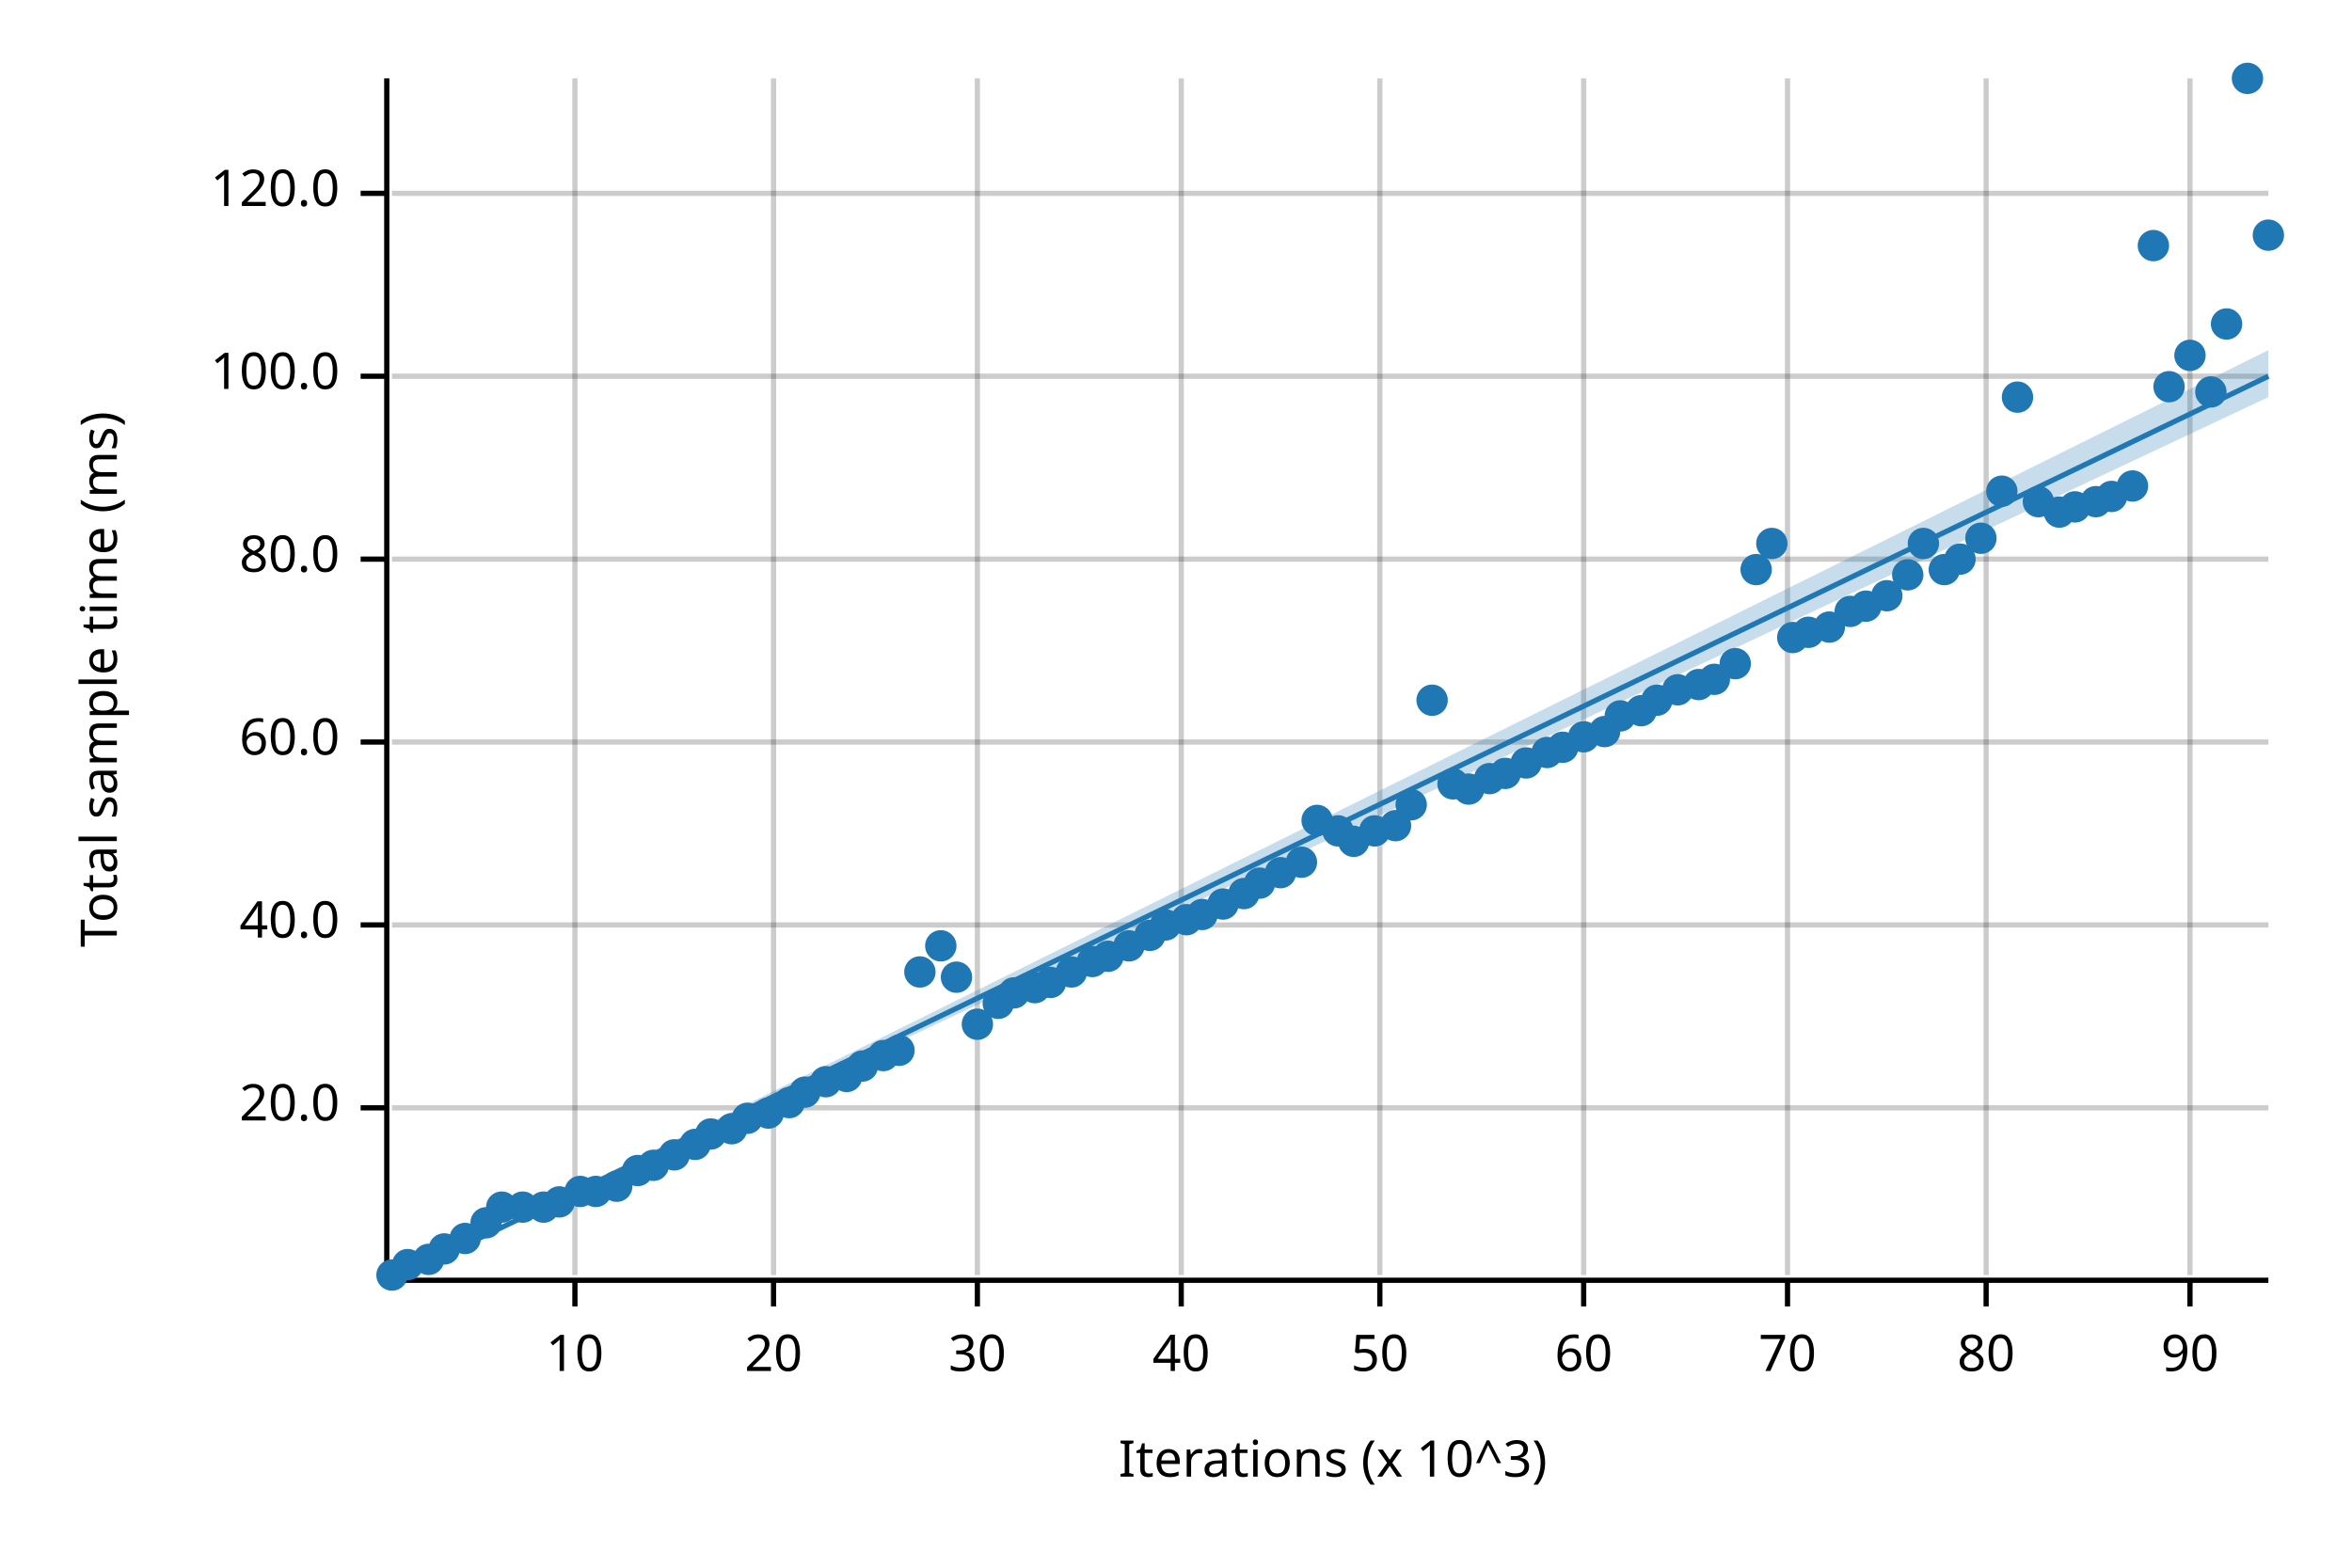
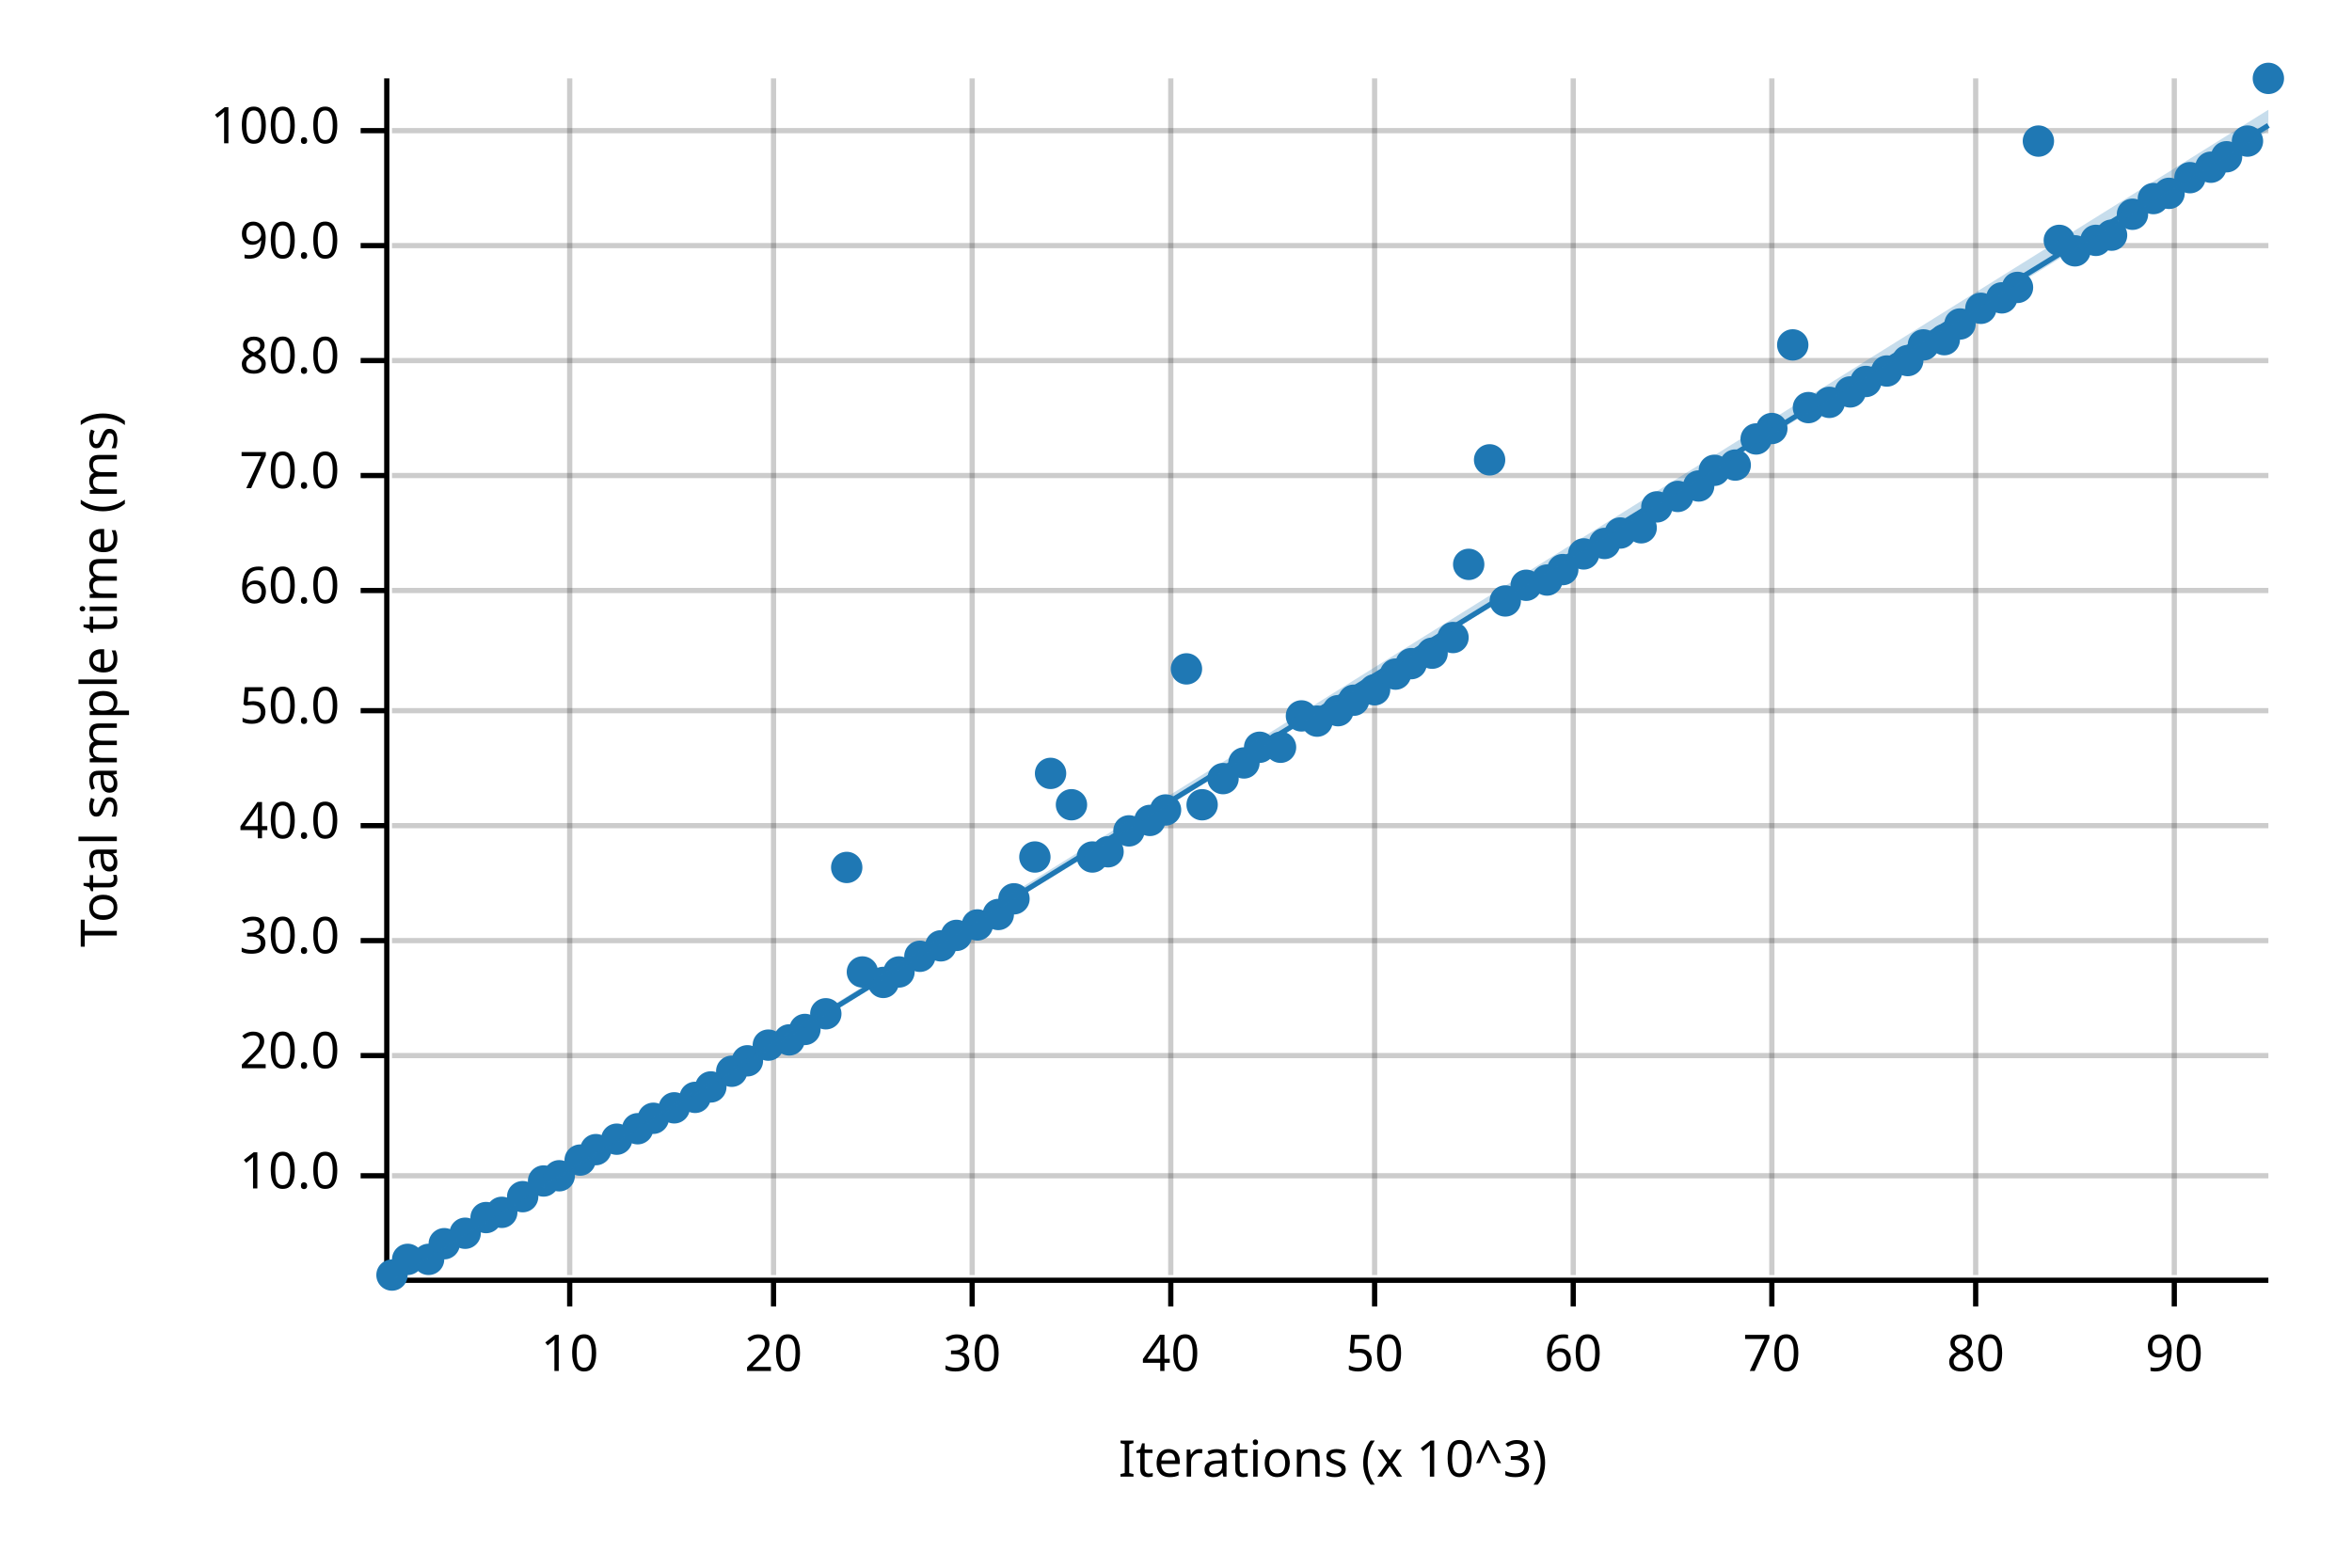
<svg xmlns="http://www.w3.org/2000/svg" width="450" height="300" viewBox="0 0 450 300">
  <text x="15" y="130" dy="0.76em" text-anchor="middle" font-family="sans-serif" font-size="9.677" opacity="1" fill="#000000" transform="rotate(270, 15, 130)">
Total sample time (ms)
</text>
  <text x="255" y="285" dy="-0.5ex" text-anchor="middle" font-family="sans-serif" font-size="9.677" opacity="1" fill="#000000">
Iterations (x 10^3)
</text>
-   <line opacity="0.2" stroke="#000000" stroke-width="1" x1="110" y1="244" x2="110" y2="15" />
+   <line opacity="0.2" stroke="#000000" stroke-width="1" x1="109" y1="244" x2="109" y2="15" />
  <line opacity="0.2" stroke="#000000" stroke-width="1" x1="148" y1="244" x2="148" y2="15" />
-   <line opacity="0.2" stroke="#000000" stroke-width="1" x1="187" y1="244" x2="187" y2="15" />
-   <line opacity="0.2" stroke="#000000" stroke-width="1" x1="226" y1="244" x2="226" y2="15" />
-   <line opacity="0.2" stroke="#000000" stroke-width="1" x1="264" y1="244" x2="264" y2="15" />
-   <line opacity="0.2" stroke="#000000" stroke-width="1" x1="303" y1="244" x2="303" y2="15" />
-   <line opacity="0.2" stroke="#000000" stroke-width="1" x1="342" y1="244" x2="342" y2="15" />
-   <line opacity="0.2" stroke="#000000" stroke-width="1" x1="380" y1="244" x2="380" y2="15" />
-   <line opacity="0.2" stroke="#000000" stroke-width="1" x1="419" y1="244" x2="419" y2="15" />
-   <line opacity="0.2" stroke="#000000" stroke-width="1" x1="75" y1="212" x2="434" y2="212" />
-   <line opacity="0.2" stroke="#000000" stroke-width="1" x1="75" y1="177" x2="434" y2="177" />
-   <line opacity="0.2" stroke="#000000" stroke-width="1" x1="75" y1="142" x2="434" y2="142" />
-   <line opacity="0.2" stroke="#000000" stroke-width="1" x1="75" y1="107" x2="434" y2="107" />
-   <line opacity="0.2" stroke="#000000" stroke-width="1" x1="75" y1="72" x2="434" y2="72" />
-   <line opacity="0.2" stroke="#000000" stroke-width="1" x1="75" y1="37" x2="434" y2="37" />
+   <line opacity="0.2" stroke="#000000" stroke-width="1" x1="186" y1="244" x2="186" y2="15" />
+   <line opacity="0.2" stroke="#000000" stroke-width="1" x1="224" y1="244" x2="224" y2="15" />
+   <line opacity="0.2" stroke="#000000" stroke-width="1" x1="263" y1="244" x2="263" y2="15" />
+   <line opacity="0.2" stroke="#000000" stroke-width="1" x1="301" y1="244" x2="301" y2="15" />
+   <line opacity="0.2" stroke="#000000" stroke-width="1" x1="339" y1="244" x2="339" y2="15" />
+   <line opacity="0.2" stroke="#000000" stroke-width="1" x1="378" y1="244" x2="378" y2="15" />
+   <line opacity="0.2" stroke="#000000" stroke-width="1" x1="416" y1="244" x2="416" y2="15" />
+   <line opacity="0.2" stroke="#000000" stroke-width="1" x1="75" y1="225" x2="434" y2="225" />
+   <line opacity="0.2" stroke="#000000" stroke-width="1" x1="75" y1="202" x2="434" y2="202" />
+   <line opacity="0.2" stroke="#000000" stroke-width="1" x1="75" y1="180" x2="434" y2="180" />
+   <line opacity="0.2" stroke="#000000" stroke-width="1" x1="75" y1="158" x2="434" y2="158" />
+   <line opacity="0.2" stroke="#000000" stroke-width="1" x1="75" y1="136" x2="434" y2="136" />
+   <line opacity="0.2" stroke="#000000" stroke-width="1" x1="75" y1="113" x2="434" y2="113" />
+   <line opacity="0.2" stroke="#000000" stroke-width="1" x1="75" y1="91" x2="434" y2="91" />
+   <line opacity="0.2" stroke="#000000" stroke-width="1" x1="75" y1="69" x2="434" y2="69" />
+   <line opacity="0.2" stroke="#000000" stroke-width="1" x1="75" y1="47" x2="434" y2="47" />
+   <line opacity="0.2" stroke="#000000" stroke-width="1" x1="75" y1="25" x2="434" y2="25" />
  <polyline fill="none" opacity="1" stroke="#000000" stroke-width="1" points="74,15 74,244 " />
-   <text x="65" y="212" dy="0.5ex" text-anchor="end" font-family="sans-serif" font-size="9.677" opacity="1" fill="#000000">
+   <text x="65" y="225" dy="0.5ex" text-anchor="end" font-family="sans-serif" font-size="9.677" opacity="1" fill="#000000">
+ 10.0
+ </text>
+   <polyline fill="none" opacity="1" stroke="#000000" stroke-width="1" points="69,225 74,225 " />
+   <text x="65" y="202" dy="0.5ex" text-anchor="end" font-family="sans-serif" font-size="9.677" opacity="1" fill="#000000">
20.0
</text>
-   <polyline fill="none" opacity="1" stroke="#000000" stroke-width="1" points="69,212 74,212 " />
-   <text x="65" y="177" dy="0.5ex" text-anchor="end" font-family="sans-serif" font-size="9.677" opacity="1" fill="#000000">
+   <polyline fill="none" opacity="1" stroke="#000000" stroke-width="1" points="69,202 74,202 " />
+   <text x="65" y="180" dy="0.5ex" text-anchor="end" font-family="sans-serif" font-size="9.677" opacity="1" fill="#000000">
+ 30.0
+ </text>
+   <polyline fill="none" opacity="1" stroke="#000000" stroke-width="1" points="69,180 74,180 " />
+   <text x="65" y="158" dy="0.5ex" text-anchor="end" font-family="sans-serif" font-size="9.677" opacity="1" fill="#000000">
40.0
</text>
-   <polyline fill="none" opacity="1" stroke="#000000" stroke-width="1" points="69,177 74,177 " />
-   <text x="65" y="142" dy="0.5ex" text-anchor="end" font-family="sans-serif" font-size="9.677" opacity="1" fill="#000000">
+   <polyline fill="none" opacity="1" stroke="#000000" stroke-width="1" points="69,158 74,158 " />
+   <text x="65" y="136" dy="0.5ex" text-anchor="end" font-family="sans-serif" font-size="9.677" opacity="1" fill="#000000">
+ 50.0
+ </text>
+   <polyline fill="none" opacity="1" stroke="#000000" stroke-width="1" points="69,136 74,136 " />
+   <text x="65" y="113" dy="0.5ex" text-anchor="end" font-family="sans-serif" font-size="9.677" opacity="1" fill="#000000">
60.0
</text>
-   <polyline fill="none" opacity="1" stroke="#000000" stroke-width="1" points="69,142 74,142 " />
-   <text x="65" y="107" dy="0.5ex" text-anchor="end" font-family="sans-serif" font-size="9.677" opacity="1" fill="#000000">
+   <polyline fill="none" opacity="1" stroke="#000000" stroke-width="1" points="69,113 74,113 " />
+   <text x="65" y="91" dy="0.5ex" text-anchor="end" font-family="sans-serif" font-size="9.677" opacity="1" fill="#000000">
+ 70.0
+ </text>
+   <polyline fill="none" opacity="1" stroke="#000000" stroke-width="1" points="69,91 74,91 " />
+   <text x="65" y="69" dy="0.5ex" text-anchor="end" font-family="sans-serif" font-size="9.677" opacity="1" fill="#000000">
80.0
</text>
-   <polyline fill="none" opacity="1" stroke="#000000" stroke-width="1" points="69,107 74,107 " />
-   <text x="65" y="72" dy="0.5ex" text-anchor="end" font-family="sans-serif" font-size="9.677" opacity="1" fill="#000000">
+   <polyline fill="none" opacity="1" stroke="#000000" stroke-width="1" points="69,69 74,69 " />
+   <text x="65" y="47" dy="0.5ex" text-anchor="end" font-family="sans-serif" font-size="9.677" opacity="1" fill="#000000">
+ 90.0
+ </text>
+   <polyline fill="none" opacity="1" stroke="#000000" stroke-width="1" points="69,47 74,47 " />
+   <text x="65" y="25" dy="0.5ex" text-anchor="end" font-family="sans-serif" font-size="9.677" opacity="1" fill="#000000">
100.0
</text>
-   <polyline fill="none" opacity="1" stroke="#000000" stroke-width="1" points="69,72 74,72 " />
-   <text x="65" y="37" dy="0.5ex" text-anchor="end" font-family="sans-serif" font-size="9.677" opacity="1" fill="#000000">
- 120.0
- </text>
-   <polyline fill="none" opacity="1" stroke="#000000" stroke-width="1" points="69,37 74,37 " />
+   <polyline fill="none" opacity="1" stroke="#000000" stroke-width="1" points="69,25 74,25 " />
  <polyline fill="none" opacity="1" stroke="#000000" stroke-width="1" points="75,245 434,245 " />
-   <text x="110" y="255" dy="0.76em" text-anchor="middle" font-family="sans-serif" font-size="9.677" opacity="1" fill="#000000">
+   <text x="109" y="255" dy="0.76em" text-anchor="middle" font-family="sans-serif" font-size="9.677" opacity="1" fill="#000000">
10
</text>
-   <polyline fill="none" opacity="1" stroke="#000000" stroke-width="1" points="110,245 110,250 " />
+   <polyline fill="none" opacity="1" stroke="#000000" stroke-width="1" points="109,245 109,250 " />
  <text x="148" y="255" dy="0.76em" text-anchor="middle" font-family="sans-serif" font-size="9.677" opacity="1" fill="#000000">
20
</text>
  <polyline fill="none" opacity="1" stroke="#000000" stroke-width="1" points="148,245 148,250 " />
-   <text x="187" y="255" dy="0.76em" text-anchor="middle" font-family="sans-serif" font-size="9.677" opacity="1" fill="#000000">
+   <text x="186" y="255" dy="0.76em" text-anchor="middle" font-family="sans-serif" font-size="9.677" opacity="1" fill="#000000">
30
</text>
-   <polyline fill="none" opacity="1" stroke="#000000" stroke-width="1" points="187,245 187,250 " />
-   <text x="226" y="255" dy="0.76em" text-anchor="middle" font-family="sans-serif" font-size="9.677" opacity="1" fill="#000000">
+   <polyline fill="none" opacity="1" stroke="#000000" stroke-width="1" points="186,245 186,250 " />
+   <text x="224" y="255" dy="0.76em" text-anchor="middle" font-family="sans-serif" font-size="9.677" opacity="1" fill="#000000">
40
</text>
-   <polyline fill="none" opacity="1" stroke="#000000" stroke-width="1" points="226,245 226,250 " />
-   <text x="264" y="255" dy="0.76em" text-anchor="middle" font-family="sans-serif" font-size="9.677" opacity="1" fill="#000000">
+   <polyline fill="none" opacity="1" stroke="#000000" stroke-width="1" points="224,245 224,250 " />
+   <text x="263" y="255" dy="0.76em" text-anchor="middle" font-family="sans-serif" font-size="9.677" opacity="1" fill="#000000">
50
</text>
-   <polyline fill="none" opacity="1" stroke="#000000" stroke-width="1" points="264,245 264,250 " />
-   <text x="303" y="255" dy="0.76em" text-anchor="middle" font-family="sans-serif" font-size="9.677" opacity="1" fill="#000000">
+   <polyline fill="none" opacity="1" stroke="#000000" stroke-width="1" points="263,245 263,250 " />
+   <text x="301" y="255" dy="0.76em" text-anchor="middle" font-family="sans-serif" font-size="9.677" opacity="1" fill="#000000">
60
</text>
-   <polyline fill="none" opacity="1" stroke="#000000" stroke-width="1" points="303,245 303,250 " />
-   <text x="342" y="255" dy="0.76em" text-anchor="middle" font-family="sans-serif" font-size="9.677" opacity="1" fill="#000000">
+   <polyline fill="none" opacity="1" stroke="#000000" stroke-width="1" points="301,245 301,250 " />
+   <text x="339" y="255" dy="0.76em" text-anchor="middle" font-family="sans-serif" font-size="9.677" opacity="1" fill="#000000">
70
</text>
-   <polyline fill="none" opacity="1" stroke="#000000" stroke-width="1" points="342,245 342,250 " />
-   <text x="380" y="255" dy="0.76em" text-anchor="middle" font-family="sans-serif" font-size="9.677" opacity="1" fill="#000000">
+   <polyline fill="none" opacity="1" stroke="#000000" stroke-width="1" points="339,245 339,250 " />
+   <text x="378" y="255" dy="0.76em" text-anchor="middle" font-family="sans-serif" font-size="9.677" opacity="1" fill="#000000">
80
</text>
-   <polyline fill="none" opacity="1" stroke="#000000" stroke-width="1" points="380,245 380,250 " />
-   <text x="419" y="255" dy="0.76em" text-anchor="middle" font-family="sans-serif" font-size="9.677" opacity="1" fill="#000000">
+   <polyline fill="none" opacity="1" stroke="#000000" stroke-width="1" points="378,245 378,250 " />
+   <text x="416" y="255" dy="0.76em" text-anchor="middle" font-family="sans-serif" font-size="9.677" opacity="1" fill="#000000">
90
</text>
-   <polyline fill="none" opacity="1" stroke="#000000" stroke-width="1" points="419,245 419,250 " />
+   <polyline fill="none" opacity="1" stroke="#000000" stroke-width="1" points="416,245 416,250 " />
  <circle cx="75" cy="244" r="3" opacity="1" fill="#1F78B4" stroke="none" stroke-width="1" />
-   <circle cx="78" cy="242" r="3" opacity="1" fill="#1F78B4" stroke="none" stroke-width="1" />
+   <circle cx="78" cy="241" r="3" opacity="1" fill="#1F78B4" stroke="none" stroke-width="1" />
  <circle cx="82" cy="241" r="3" opacity="1" fill="#1F78B4" stroke="none" stroke-width="1" />
-   <circle cx="85" cy="239" r="3" opacity="1" fill="#1F78B4" stroke="none" stroke-width="1" />
-   <circle cx="89" cy="237" r="3" opacity="1" fill="#1F78B4" stroke="none" stroke-width="1" />
-   <circle cx="93" cy="234" r="3" opacity="1" fill="#1F78B4" stroke="none" stroke-width="1" />
-   <circle cx="96" cy="231" r="3" opacity="1" fill="#1F78B4" stroke="none" stroke-width="1" />
-   <circle cx="100" cy="231" r="3" opacity="1" fill="#1F78B4" stroke="none" stroke-width="1" />
-   <circle cx="104" cy="231" r="3" opacity="1" fill="#1F78B4" stroke="none" stroke-width="1" />
-   <circle cx="107" cy="230" r="3" opacity="1" fill="#1F78B4" stroke="none" stroke-width="1" />
-   <circle cx="111" cy="228" r="3" opacity="1" fill="#1F78B4" stroke="none" stroke-width="1" />
-   <circle cx="114" cy="228" r="3" opacity="1" fill="#1F78B4" stroke="none" stroke-width="1" />
-   <circle cx="118" cy="227" r="3" opacity="1" fill="#1F78B4" stroke="none" stroke-width="1" />
-   <circle cx="122" cy="224" r="3" opacity="1" fill="#1F78B4" stroke="none" stroke-width="1" />
-   <circle cx="125" cy="223" r="3" opacity="1" fill="#1F78B4" stroke="none" stroke-width="1" />
-   <circle cx="129" cy="221" r="3" opacity="1" fill="#1F78B4" stroke="none" stroke-width="1" />
-   <circle cx="133" cy="219" r="3" opacity="1" fill="#1F78B4" stroke="none" stroke-width="1" />
-   <circle cx="136" cy="217" r="3" opacity="1" fill="#1F78B4" stroke="none" stroke-width="1" />
-   <circle cx="140" cy="216" r="3" opacity="1" fill="#1F78B4" stroke="none" stroke-width="1" />
-   <circle cx="143" cy="214" r="3" opacity="1" fill="#1F78B4" stroke="none" stroke-width="1" />
-   <circle cx="147" cy="213" r="3" opacity="1" fill="#1F78B4" stroke="none" stroke-width="1" />
-   <circle cx="151" cy="211" r="3" opacity="1" fill="#1F78B4" stroke="none" stroke-width="1" />
-   <circle cx="154" cy="209" r="3" opacity="1" fill="#1F78B4" stroke="none" stroke-width="1" />
-   <circle cx="158" cy="207" r="3" opacity="1" fill="#1F78B4" stroke="none" stroke-width="1" />
-   <circle cx="162" cy="206" r="3" opacity="1" fill="#1F78B4" stroke="none" stroke-width="1" />
-   <circle cx="165" cy="204" r="3" opacity="1" fill="#1F78B4" stroke="none" stroke-width="1" />
-   <circle cx="169" cy="202" r="3" opacity="1" fill="#1F78B4" stroke="none" stroke-width="1" />
-   <circle cx="172" cy="201" r="3" opacity="1" fill="#1F78B4" stroke="none" stroke-width="1" />
-   <circle cx="176" cy="186" r="3" opacity="1" fill="#1F78B4" stroke="none" stroke-width="1" />
+   <circle cx="85" cy="238" r="3" opacity="1" fill="#1F78B4" stroke="none" stroke-width="1" />
+   <circle cx="89" cy="236" r="3" opacity="1" fill="#1F78B4" stroke="none" stroke-width="1" />
+   <circle cx="93" cy="233" r="3" opacity="1" fill="#1F78B4" stroke="none" stroke-width="1" />
+   <circle cx="96" cy="232" r="3" opacity="1" fill="#1F78B4" stroke="none" stroke-width="1" />
+   <circle cx="100" cy="229" r="3" opacity="1" fill="#1F78B4" stroke="none" stroke-width="1" />
+   <circle cx="104" cy="226" r="3" opacity="1" fill="#1F78B4" stroke="none" stroke-width="1" />
+   <circle cx="107" cy="225" r="3" opacity="1" fill="#1F78B4" stroke="none" stroke-width="1" />
+   <circle cx="111" cy="222" r="3" opacity="1" fill="#1F78B4" stroke="none" stroke-width="1" />
+   <circle cx="114" cy="220" r="3" opacity="1" fill="#1F78B4" stroke="none" stroke-width="1" />
+   <circle cx="118" cy="218" r="3" opacity="1" fill="#1F78B4" stroke="none" stroke-width="1" />
+   <circle cx="122" cy="216" r="3" opacity="1" fill="#1F78B4" stroke="none" stroke-width="1" />
+   <circle cx="125" cy="214" r="3" opacity="1" fill="#1F78B4" stroke="none" stroke-width="1" />
+   <circle cx="129" cy="212" r="3" opacity="1" fill="#1F78B4" stroke="none" stroke-width="1" />
+   <circle cx="133" cy="210" r="3" opacity="1" fill="#1F78B4" stroke="none" stroke-width="1" />
+   <circle cx="136" cy="208" r="3" opacity="1" fill="#1F78B4" stroke="none" stroke-width="1" />
+   <circle cx="140" cy="205" r="3" opacity="1" fill="#1F78B4" stroke="none" stroke-width="1" />
+   <circle cx="143" cy="203" r="3" opacity="1" fill="#1F78B4" stroke="none" stroke-width="1" />
+   <circle cx="147" cy="200" r="3" opacity="1" fill="#1F78B4" stroke="none" stroke-width="1" />
+   <circle cx="151" cy="199" r="3" opacity="1" fill="#1F78B4" stroke="none" stroke-width="1" />
+   <circle cx="154" cy="197" r="3" opacity="1" fill="#1F78B4" stroke="none" stroke-width="1" />
+   <circle cx="158" cy="194" r="3" opacity="1" fill="#1F78B4" stroke="none" stroke-width="1" />
+   <circle cx="162" cy="166" r="3" opacity="1" fill="#1F78B4" stroke="none" stroke-width="1" />
+   <circle cx="165" cy="186" r="3" opacity="1" fill="#1F78B4" stroke="none" stroke-width="1" />
+   <circle cx="169" cy="188" r="3" opacity="1" fill="#1F78B4" stroke="none" stroke-width="1" />
+   <circle cx="172" cy="186" r="3" opacity="1" fill="#1F78B4" stroke="none" stroke-width="1" />
+   <circle cx="176" cy="183" r="3" opacity="1" fill="#1F78B4" stroke="none" stroke-width="1" />
  <circle cx="180" cy="181" r="3" opacity="1" fill="#1F78B4" stroke="none" stroke-width="1" />
-   <circle cx="183" cy="187" r="3" opacity="1" fill="#1F78B4" stroke="none" stroke-width="1" />
-   <circle cx="187" cy="196" r="3" opacity="1" fill="#1F78B4" stroke="none" stroke-width="1" />
-   <circle cx="191" cy="192" r="3" opacity="1" fill="#1F78B4" stroke="none" stroke-width="1" />
-   <circle cx="194" cy="190" r="3" opacity="1" fill="#1F78B4" stroke="none" stroke-width="1" />
-   <circle cx="198" cy="189" r="3" opacity="1" fill="#1F78B4" stroke="none" stroke-width="1" />
-   <circle cx="201" cy="188" r="3" opacity="1" fill="#1F78B4" stroke="none" stroke-width="1" />
-   <circle cx="205" cy="186" r="3" opacity="1" fill="#1F78B4" stroke="none" stroke-width="1" />
-   <circle cx="209" cy="184" r="3" opacity="1" fill="#1F78B4" stroke="none" stroke-width="1" />
-   <circle cx="212" cy="183" r="3" opacity="1" fill="#1F78B4" stroke="none" stroke-width="1" />
-   <circle cx="216" cy="181" r="3" opacity="1" fill="#1F78B4" stroke="none" stroke-width="1" />
-   <circle cx="220" cy="179" r="3" opacity="1" fill="#1F78B4" stroke="none" stroke-width="1" />
-   <circle cx="223" cy="177" r="3" opacity="1" fill="#1F78B4" stroke="none" stroke-width="1" />
-   <circle cx="227" cy="176" r="3" opacity="1" fill="#1F78B4" stroke="none" stroke-width="1" />
-   <circle cx="230" cy="175" r="3" opacity="1" fill="#1F78B4" stroke="none" stroke-width="1" />
-   <circle cx="234" cy="173" r="3" opacity="1" fill="#1F78B4" stroke="none" stroke-width="1" />
-   <circle cx="238" cy="171" r="3" opacity="1" fill="#1F78B4" stroke="none" stroke-width="1" />
-   <circle cx="241" cy="169" r="3" opacity="1" fill="#1F78B4" stroke="none" stroke-width="1" />
-   <circle cx="245" cy="167" r="3" opacity="1" fill="#1F78B4" stroke="none" stroke-width="1" />
-   <circle cx="249" cy="165" r="3" opacity="1" fill="#1F78B4" stroke="none" stroke-width="1" />
-   <circle cx="252" cy="157" r="3" opacity="1" fill="#1F78B4" stroke="none" stroke-width="1" />
-   <circle cx="256" cy="159" r="3" opacity="1" fill="#1F78B4" stroke="none" stroke-width="1" />
-   <circle cx="259" cy="161" r="3" opacity="1" fill="#1F78B4" stroke="none" stroke-width="1" />
-   <circle cx="263" cy="159" r="3" opacity="1" fill="#1F78B4" stroke="none" stroke-width="1" />
-   <circle cx="267" cy="158" r="3" opacity="1" fill="#1F78B4" stroke="none" stroke-width="1" />
-   <circle cx="270" cy="154" r="3" opacity="1" fill="#1F78B4" stroke="none" stroke-width="1" />
-   <circle cx="274" cy="134" r="3" opacity="1" fill="#1F78B4" stroke="none" stroke-width="1" />
-   <circle cx="278" cy="150" r="3" opacity="1" fill="#1F78B4" stroke="none" stroke-width="1" />
-   <circle cx="281" cy="151" r="3" opacity="1" fill="#1F78B4" stroke="none" stroke-width="1" />
-   <circle cx="285" cy="149" r="3" opacity="1" fill="#1F78B4" stroke="none" stroke-width="1" />
-   <circle cx="288" cy="148" r="3" opacity="1" fill="#1F78B4" stroke="none" stroke-width="1" />
-   <circle cx="292" cy="146" r="3" opacity="1" fill="#1F78B4" stroke="none" stroke-width="1" />
-   <circle cx="296" cy="144" r="3" opacity="1" fill="#1F78B4" stroke="none" stroke-width="1" />
-   <circle cx="299" cy="143" r="3" opacity="1" fill="#1F78B4" stroke="none" stroke-width="1" />
-   <circle cx="303" cy="141" r="3" opacity="1" fill="#1F78B4" stroke="none" stroke-width="1" />
-   <circle cx="307" cy="140" r="3" opacity="1" fill="#1F78B4" stroke="none" stroke-width="1" />
-   <circle cx="310" cy="137" r="3" opacity="1" fill="#1F78B4" stroke="none" stroke-width="1" />
-   <circle cx="314" cy="136" r="3" opacity="1" fill="#1F78B4" stroke="none" stroke-width="1" />
-   <circle cx="317" cy="134" r="3" opacity="1" fill="#1F78B4" stroke="none" stroke-width="1" />
-   <circle cx="321" cy="132" r="3" opacity="1" fill="#1F78B4" stroke="none" stroke-width="1" />
-   <circle cx="325" cy="131" r="3" opacity="1" fill="#1F78B4" stroke="none" stroke-width="1" />
-   <circle cx="328" cy="130" r="3" opacity="1" fill="#1F78B4" stroke="none" stroke-width="1" />
-   <circle cx="332" cy="127" r="3" opacity="1" fill="#1F78B4" stroke="none" stroke-width="1" />
-   <circle cx="336" cy="109" r="3" opacity="1" fill="#1F78B4" stroke="none" stroke-width="1" />
-   <circle cx="339" cy="104" r="3" opacity="1" fill="#1F78B4" stroke="none" stroke-width="1" />
-   <circle cx="343" cy="122" r="3" opacity="1" fill="#1F78B4" stroke="none" stroke-width="1" />
-   <circle cx="346" cy="121" r="3" opacity="1" fill="#1F78B4" stroke="none" stroke-width="1" />
-   <circle cx="350" cy="120" r="3" opacity="1" fill="#1F78B4" stroke="none" stroke-width="1" />
-   <circle cx="354" cy="117" r="3" opacity="1" fill="#1F78B4" stroke="none" stroke-width="1" />
-   <circle cx="357" cy="116" r="3" opacity="1" fill="#1F78B4" stroke="none" stroke-width="1" />
-   <circle cx="361" cy="114" r="3" opacity="1" fill="#1F78B4" stroke="none" stroke-width="1" />
-   <circle cx="365" cy="110" r="3" opacity="1" fill="#1F78B4" stroke="none" stroke-width="1" />
-   <circle cx="368" cy="104" r="3" opacity="1" fill="#1F78B4" stroke="none" stroke-width="1" />
-   <circle cx="372" cy="109" r="3" opacity="1" fill="#1F78B4" stroke="none" stroke-width="1" />
-   <circle cx="375" cy="107" r="3" opacity="1" fill="#1F78B4" stroke="none" stroke-width="1" />
-   <circle cx="379" cy="103" r="3" opacity="1" fill="#1F78B4" stroke="none" stroke-width="1" />
-   <circle cx="383" cy="94" r="3" opacity="1" fill="#1F78B4" stroke="none" stroke-width="1" />
-   <circle cx="386" cy="76" r="3" opacity="1" fill="#1F78B4" stroke="none" stroke-width="1" />
-   <circle cx="390" cy="96" r="3" opacity="1" fill="#1F78B4" stroke="none" stroke-width="1" />
-   <circle cx="394" cy="98" r="3" opacity="1" fill="#1F78B4" stroke="none" stroke-width="1" />
-   <circle cx="397" cy="97" r="3" opacity="1" fill="#1F78B4" stroke="none" stroke-width="1" />
-   <circle cx="401" cy="96" r="3" opacity="1" fill="#1F78B4" stroke="none" stroke-width="1" />
-   <circle cx="404" cy="95" r="3" opacity="1" fill="#1F78B4" stroke="none" stroke-width="1" />
-   <circle cx="408" cy="93" r="3" opacity="1" fill="#1F78B4" stroke="none" stroke-width="1" />
-   <circle cx="412" cy="47" r="3" opacity="1" fill="#1F78B4" stroke="none" stroke-width="1" />
-   <circle cx="415" cy="74" r="3" opacity="1" fill="#1F78B4" stroke="none" stroke-width="1" />
-   <circle cx="419" cy="68" r="3" opacity="1" fill="#1F78B4" stroke="none" stroke-width="1" />
-   <circle cx="423" cy="75" r="3" opacity="1" fill="#1F78B4" stroke="none" stroke-width="1" />
-   <circle cx="426" cy="62" r="3" opacity="1" fill="#1F78B4" stroke="none" stroke-width="1" />
-   <circle cx="430" cy="15" r="3" opacity="1" fill="#1F78B4" stroke="none" stroke-width="1" />
-   <circle cx="434" cy="45" r="3" opacity="1" fill="#1F78B4" stroke="none" stroke-width="1" />
-   <polyline fill="none" opacity="1" stroke="#1F78B4" stroke-width="1" points="75,245 434,72 " />
-   <polygon opacity="0.25" fill="#1F78B4" points="75,245 434,76 434,67 " />
+   <circle cx="183" cy="179" r="3" opacity="1" fill="#1F78B4" stroke="none" stroke-width="1" />
+   <circle cx="187" cy="177" r="3" opacity="1" fill="#1F78B4" stroke="none" stroke-width="1" />
+   <circle cx="191" cy="175" r="3" opacity="1" fill="#1F78B4" stroke="none" stroke-width="1" />
+   <circle cx="194" cy="172" r="3" opacity="1" fill="#1F78B4" stroke="none" stroke-width="1" />
+   <circle cx="198" cy="164" r="3" opacity="1" fill="#1F78B4" stroke="none" stroke-width="1" />
+   <circle cx="201" cy="148" r="3" opacity="1" fill="#1F78B4" stroke="none" stroke-width="1" />
+   <circle cx="205" cy="154" r="3" opacity="1" fill="#1F78B4" stroke="none" stroke-width="1" />
+   <circle cx="209" cy="164" r="3" opacity="1" fill="#1F78B4" stroke="none" stroke-width="1" />
+   <circle cx="212" cy="163" r="3" opacity="1" fill="#1F78B4" stroke="none" stroke-width="1" />
+   <circle cx="216" cy="159" r="3" opacity="1" fill="#1F78B4" stroke="none" stroke-width="1" />
+   <circle cx="220" cy="157" r="3" opacity="1" fill="#1F78B4" stroke="none" stroke-width="1" />
+   <circle cx="223" cy="155" r="3" opacity="1" fill="#1F78B4" stroke="none" stroke-width="1" />
+   <circle cx="227" cy="128" r="3" opacity="1" fill="#1F78B4" stroke="none" stroke-width="1" />
+   <circle cx="230" cy="154" r="3" opacity="1" fill="#1F78B4" stroke="none" stroke-width="1" />
+   <circle cx="234" cy="149" r="3" opacity="1" fill="#1F78B4" stroke="none" stroke-width="1" />
+   <circle cx="238" cy="146" r="3" opacity="1" fill="#1F78B4" stroke="none" stroke-width="1" />
+   <circle cx="241" cy="143" r="3" opacity="1" fill="#1F78B4" stroke="none" stroke-width="1" />
+   <circle cx="245" cy="143" r="3" opacity="1" fill="#1F78B4" stroke="none" stroke-width="1" />
+   <circle cx="249" cy="137" r="3" opacity="1" fill="#1F78B4" stroke="none" stroke-width="1" />
+   <circle cx="252" cy="138" r="3" opacity="1" fill="#1F78B4" stroke="none" stroke-width="1" />
+   <circle cx="256" cy="136" r="3" opacity="1" fill="#1F78B4" stroke="none" stroke-width="1" />
+   <circle cx="259" cy="134" r="3" opacity="1" fill="#1F78B4" stroke="none" stroke-width="1" />
+   <circle cx="263" cy="132" r="3" opacity="1" fill="#1F78B4" stroke="none" stroke-width="1" />
+   <circle cx="267" cy="129" r="3" opacity="1" fill="#1F78B4" stroke="none" stroke-width="1" />
+   <circle cx="270" cy="127" r="3" opacity="1" fill="#1F78B4" stroke="none" stroke-width="1" />
+   <circle cx="274" cy="125" r="3" opacity="1" fill="#1F78B4" stroke="none" stroke-width="1" />
+   <circle cx="278" cy="122" r="3" opacity="1" fill="#1F78B4" stroke="none" stroke-width="1" />
+   <circle cx="281" cy="108" r="3" opacity="1" fill="#1F78B4" stroke="none" stroke-width="1" />
+   <circle cx="285" cy="88" r="3" opacity="1" fill="#1F78B4" stroke="none" stroke-width="1" />
+   <circle cx="288" cy="115" r="3" opacity="1" fill="#1F78B4" stroke="none" stroke-width="1" />
+   <circle cx="292" cy="112" r="3" opacity="1" fill="#1F78B4" stroke="none" stroke-width="1" />
+   <circle cx="296" cy="111" r="3" opacity="1" fill="#1F78B4" stroke="none" stroke-width="1" />
+   <circle cx="299" cy="109" r="3" opacity="1" fill="#1F78B4" stroke="none" stroke-width="1" />
+   <circle cx="303" cy="106" r="3" opacity="1" fill="#1F78B4" stroke="none" stroke-width="1" />
+   <circle cx="307" cy="104" r="3" opacity="1" fill="#1F78B4" stroke="none" stroke-width="1" />
+   <circle cx="310" cy="102" r="3" opacity="1" fill="#1F78B4" stroke="none" stroke-width="1" />
+   <circle cx="314" cy="101" r="3" opacity="1" fill="#1F78B4" stroke="none" stroke-width="1" />
+   <circle cx="317" cy="97" r="3" opacity="1" fill="#1F78B4" stroke="none" stroke-width="1" />
+   <circle cx="321" cy="95" r="3" opacity="1" fill="#1F78B4" stroke="none" stroke-width="1" />
+   <circle cx="325" cy="93" r="3" opacity="1" fill="#1F78B4" stroke="none" stroke-width="1" />
+   <circle cx="328" cy="90" r="3" opacity="1" fill="#1F78B4" stroke="none" stroke-width="1" />
+   <circle cx="332" cy="89" r="3" opacity="1" fill="#1F78B4" stroke="none" stroke-width="1" />
+   <circle cx="336" cy="84" r="3" opacity="1" fill="#1F78B4" stroke="none" stroke-width="1" />
+   <circle cx="339" cy="82" r="3" opacity="1" fill="#1F78B4" stroke="none" stroke-width="1" />
+   <circle cx="343" cy="66" r="3" opacity="1" fill="#1F78B4" stroke="none" stroke-width="1" />
+   <circle cx="346" cy="78" r="3" opacity="1" fill="#1F78B4" stroke="none" stroke-width="1" />
+   <circle cx="350" cy="77" r="3" opacity="1" fill="#1F78B4" stroke="none" stroke-width="1" />
+   <circle cx="354" cy="75" r="3" opacity="1" fill="#1F78B4" stroke="none" stroke-width="1" />
+   <circle cx="357" cy="73" r="3" opacity="1" fill="#1F78B4" stroke="none" stroke-width="1" />
+   <circle cx="361" cy="71" r="3" opacity="1" fill="#1F78B4" stroke="none" stroke-width="1" />
+   <circle cx="365" cy="69" r="3" opacity="1" fill="#1F78B4" stroke="none" stroke-width="1" />
+   <circle cx="368" cy="66" r="3" opacity="1" fill="#1F78B4" stroke="none" stroke-width="1" />
+   <circle cx="372" cy="65" r="3" opacity="1" fill="#1F78B4" stroke="none" stroke-width="1" />
+   <circle cx="375" cy="62" r="3" opacity="1" fill="#1F78B4" stroke="none" stroke-width="1" />
+   <circle cx="379" cy="59" r="3" opacity="1" fill="#1F78B4" stroke="none" stroke-width="1" />
+   <circle cx="383" cy="57" r="3" opacity="1" fill="#1F78B4" stroke="none" stroke-width="1" />
+   <circle cx="386" cy="55" r="3" opacity="1" fill="#1F78B4" stroke="none" stroke-width="1" />
+   <circle cx="390" cy="27" r="3" opacity="1" fill="#1F78B4" stroke="none" stroke-width="1" />
+   <circle cx="394" cy="46" r="3" opacity="1" fill="#1F78B4" stroke="none" stroke-width="1" />
+   <circle cx="397" cy="48" r="3" opacity="1" fill="#1F78B4" stroke="none" stroke-width="1" />
+   <circle cx="401" cy="46" r="3" opacity="1" fill="#1F78B4" stroke="none" stroke-width="1" />
+   <circle cx="404" cy="45" r="3" opacity="1" fill="#1F78B4" stroke="none" stroke-width="1" />
+   <circle cx="408" cy="41" r="3" opacity="1" fill="#1F78B4" stroke="none" stroke-width="1" />
+   <circle cx="412" cy="38" r="3" opacity="1" fill="#1F78B4" stroke="none" stroke-width="1" />
+   <circle cx="415" cy="37" r="3" opacity="1" fill="#1F78B4" stroke="none" stroke-width="1" />
+   <circle cx="419" cy="34" r="3" opacity="1" fill="#1F78B4" stroke="none" stroke-width="1" />
+   <circle cx="423" cy="32" r="3" opacity="1" fill="#1F78B4" stroke="none" stroke-width="1" />
+   <circle cx="426" cy="30" r="3" opacity="1" fill="#1F78B4" stroke="none" stroke-width="1" />
+   <circle cx="430" cy="27" r="3" opacity="1" fill="#1F78B4" stroke="none" stroke-width="1" />
+   <circle cx="434" cy="15" r="3" opacity="1" fill="#1F78B4" stroke="none" stroke-width="1" />
+   <polyline fill="none" opacity="1" stroke="#1F78B4" stroke-width="1" points="75,245 434,24 " />
+   <polygon opacity="0.25" fill="#1F78B4" points="75,245 434,25 434,21 " />
</svg>
